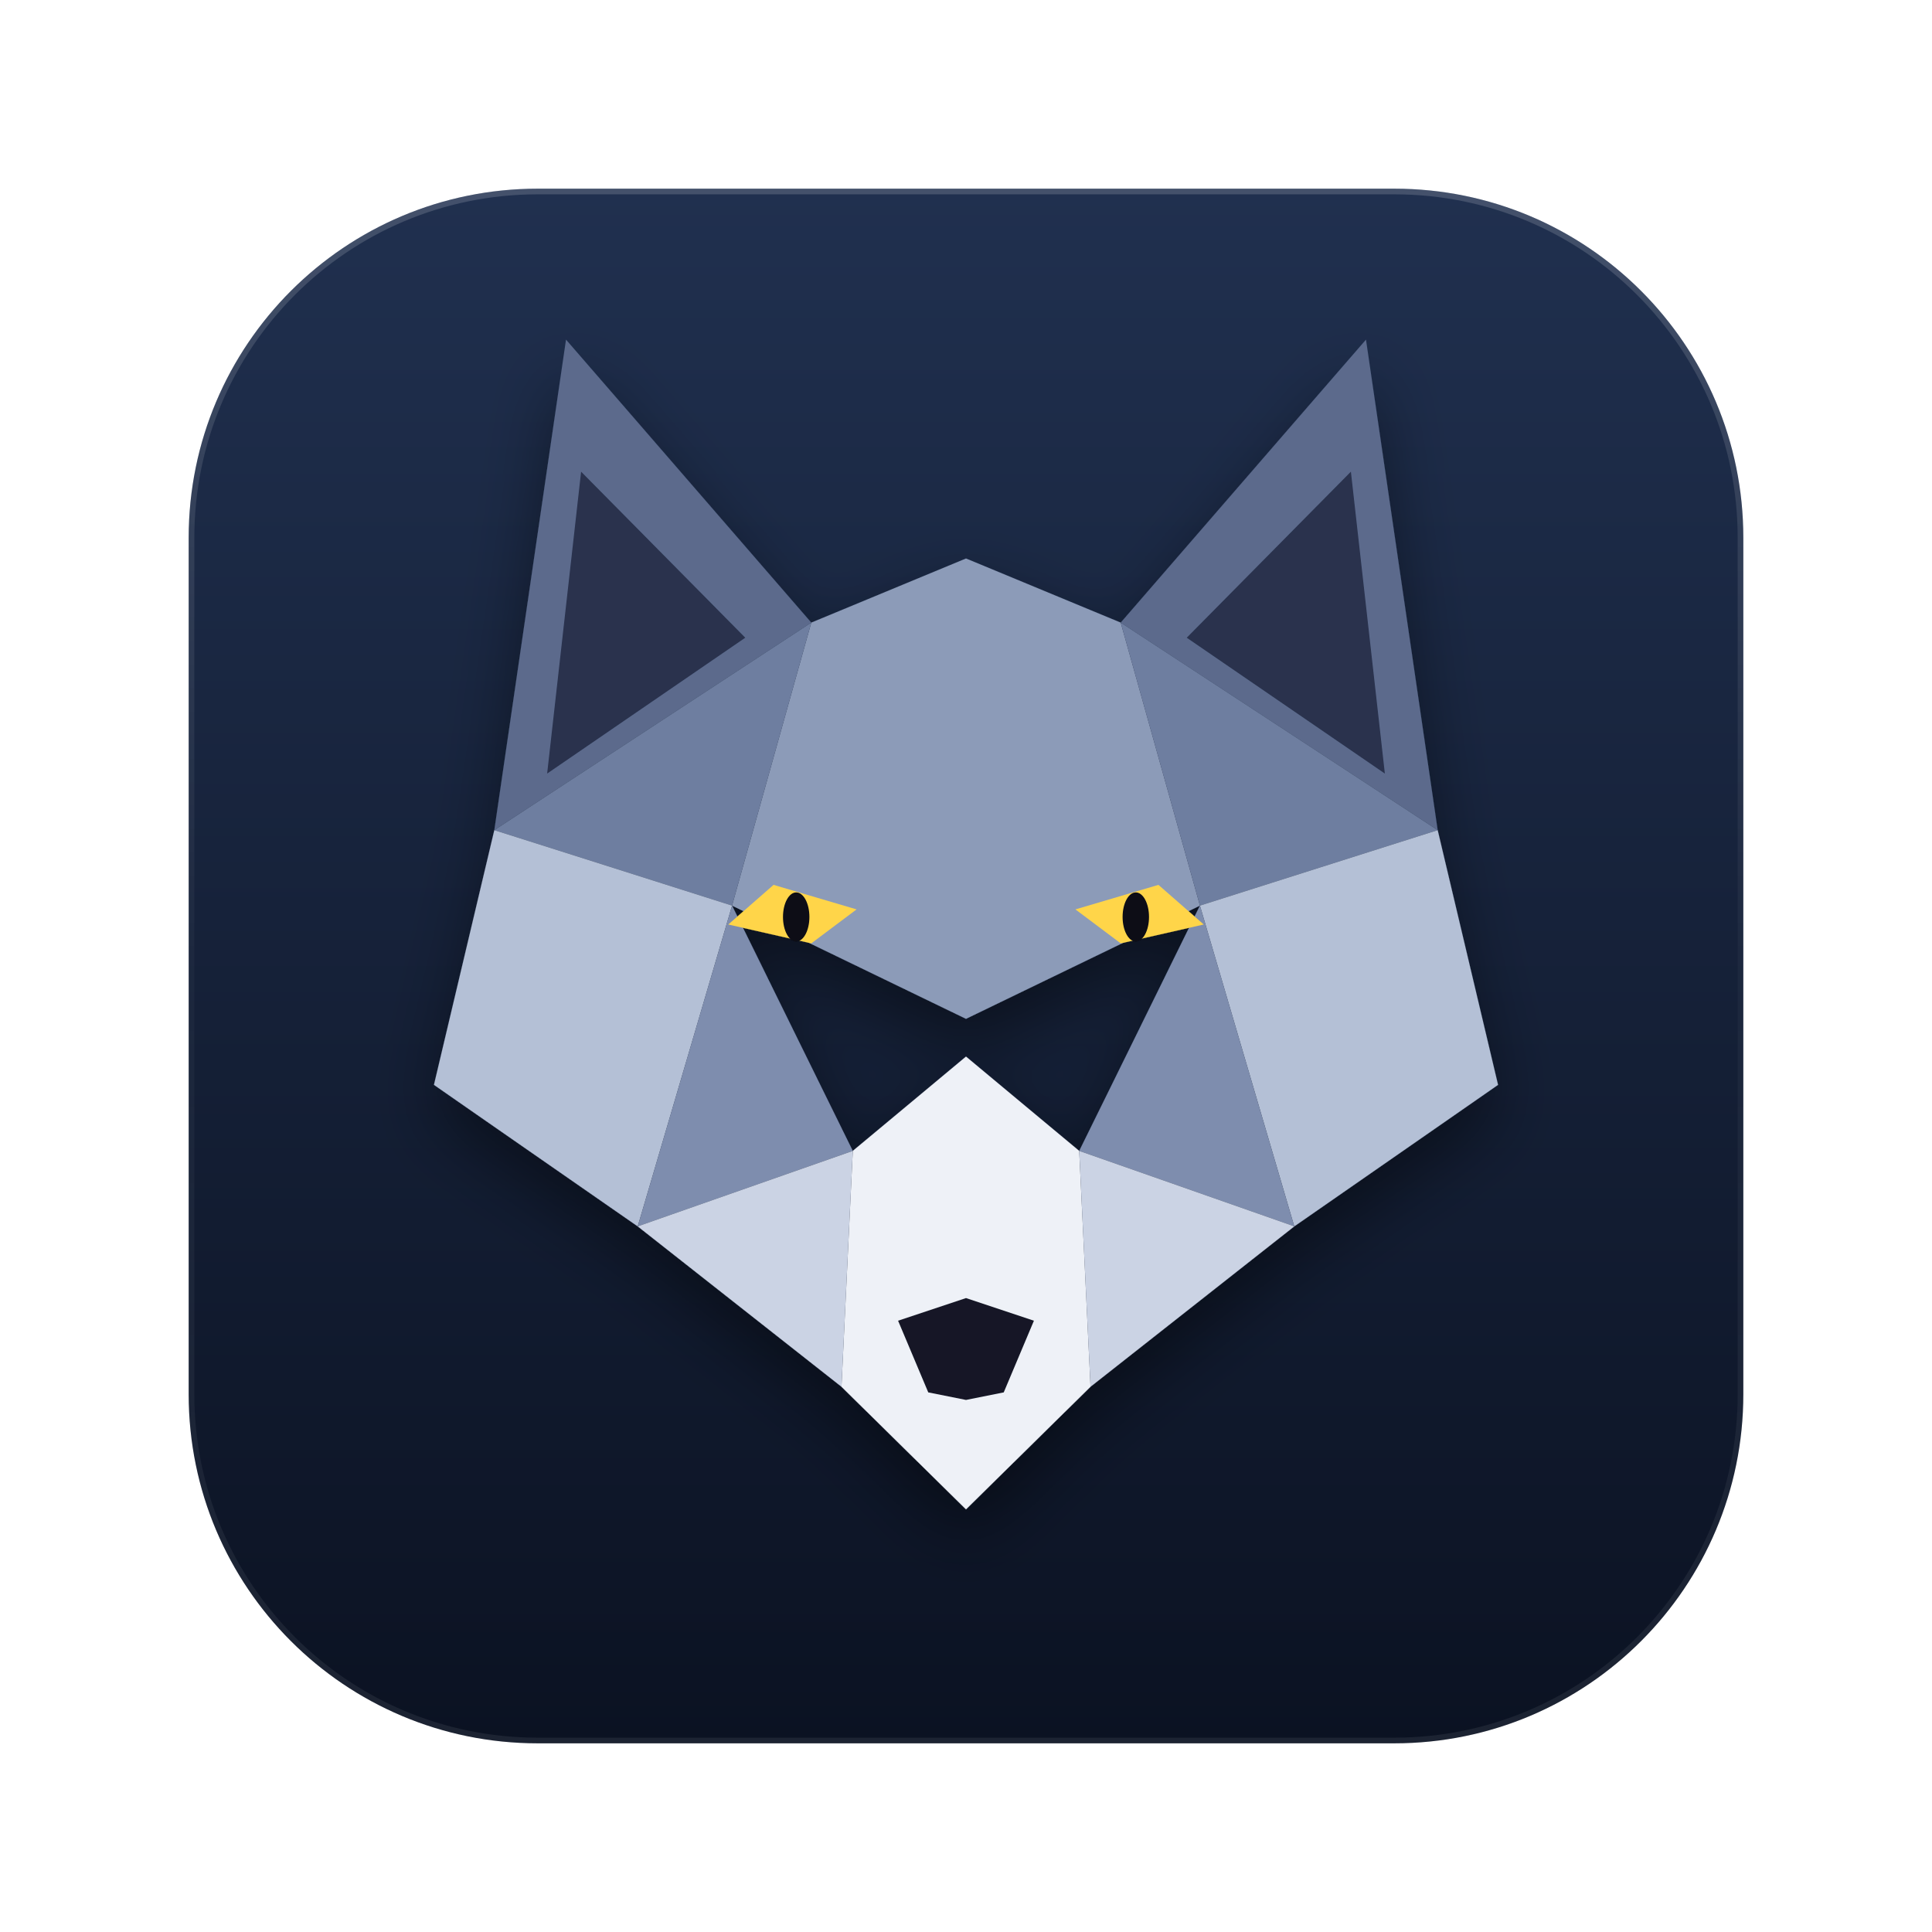
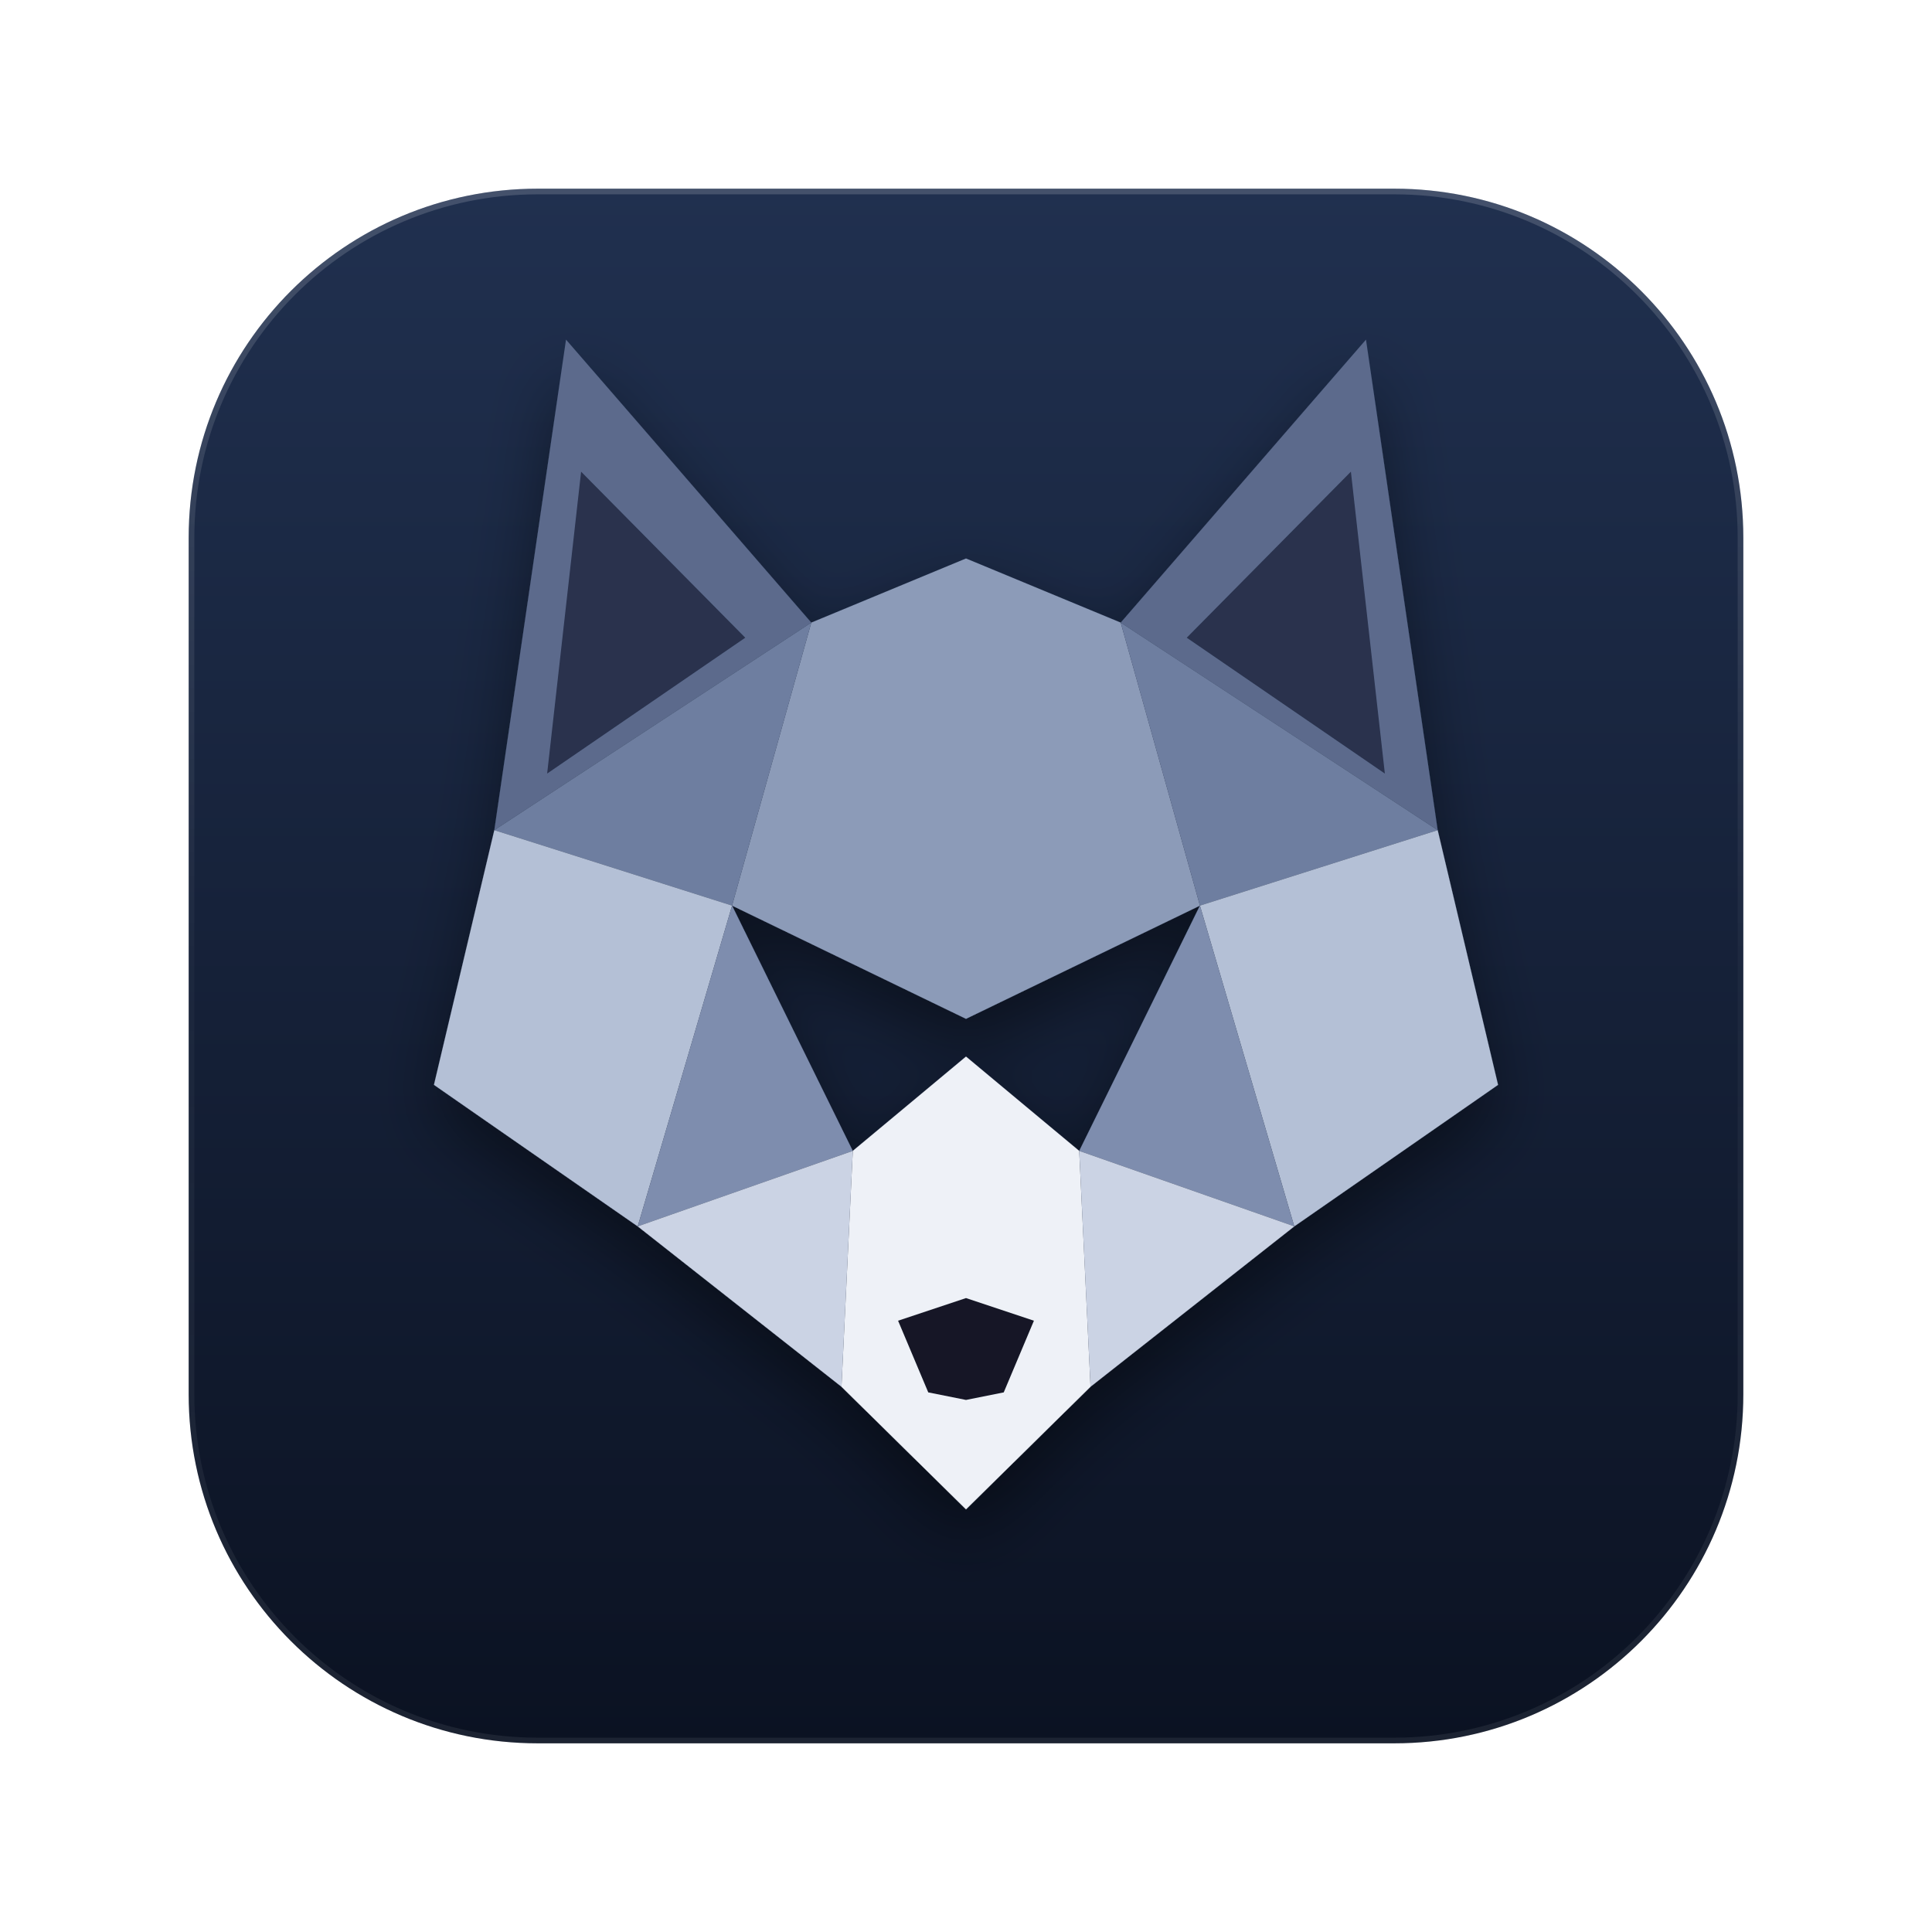
<svg xmlns="http://www.w3.org/2000/svg" width="1024" height="1024" viewBox="0 0 1024 1024">
  <defs>
    <linearGradient id="tile" x1="0" y1="100" x2="0" y2="924" gradientUnits="userSpaceOnUse">
      <stop offset="0" stop-color="#20304F" />
      <stop offset="1" stop-color="#0B1222" />
    </linearGradient>
    <linearGradient id="edge" x1="0" y1="100" x2="0" y2="924" gradientUnits="userSpaceOnUse">
      <stop offset="0" stop-color="#FFFFFF" stop-opacity="0.16" />
      <stop offset="0.5" stop-color="#FFFFFF" stop-opacity="0.03" />
      <stop offset="1" stop-color="#FFFFFF" stop-opacity="0.07" />
    </linearGradient>
    <filter id="drop" x="-30%" y="-30%" width="160%" height="170%">
      <feGaussianBlur in="SourceAlpha" stdDeviation="18" />
      <feOffset dy="16" />
      <feComponentTransfer>
        <feFuncA type="linear" slope="0.45" />
      </feComponentTransfer>
      <feMerge>
        <feMergeNode />
        <feMergeNode in="SourceGraphic" />
      </feMerge>
    </filter>
  </defs>
  <rect x="100" y="100" width="824" height="824" rx="185" fill="url(#tile)" />
  <rect x="101.5" y="101.5" width="821" height="821" rx="183.5" fill="none" stroke="url(#edge)" stroke-width="3" />
  <g filter="url(#drop)" stroke-linejoin="round">
    <path d="M300 180 L262 440 L430 330 Z" fill="#5B6B8C" />
    <path d="M724 180 L762 440 L594 330 Z" fill="#5B6B8C" />
    <path d="M308 250 L290 410 L395 338 Z" fill="#29314D" />
    <path d="M716 250 L734 410 L629 338 Z" fill="#29314D" />
    <path d="M430 330 L512 296 L512 540 L388 480 Z" fill="#8C9BB8" />
    <path d="M594 330 L512 296 L512 540 L636 480 Z" fill="#8C9BB8" />
    <path d="M262 440 L430 330 L388 480 Z" fill="#6E7EA0" />
    <path d="M762 440 L594 330 L636 480 Z" fill="#6E7EA0" />
    <path d="M262 440 L388 480 L338 650 L230 575 Z" fill="#B4C0D6" />
    <path d="M762 440 L636 480 L686 650 L794 575 Z" fill="#B4C0D6" />
    <path d="M338 650 L388 480 L452 610 Z" fill="#7E8DAE" />
    <path d="M686 650 L636 480 L572 610 Z" fill="#7E8DAE" />
    <path d="M452 610 L512 560 L512 800 L446 735 Z" fill="#EEF1F7" />
    <path d="M572 610 L512 560 L512 800 L578 735 Z" fill="#EEF1F7" />
    <path d="M338 650 L452 610 L446 735 Z" fill="#CBD3E4" />
    <path d="M686 650 L572 610 L578 735 Z" fill="#CBD3E4" />
    <path d="M476 700 L512 688 L512 742 L492 738 Z" fill="#151926" />
    <path d="M548 700 L512 688 L512 742 L532 738 Z" fill="#151926" />
-     <path d="M386 490 L410 469 L454 482 L430 500 Z" fill="#FFD54A" />
-     <path d="M638 490 L614 469 L570 482 L594 500 Z" fill="#FFD54A" />
-     <ellipse cx="422" cy="486" rx="7" ry="13" fill="#0B0B12" />
-     <ellipse cx="602" cy="486" rx="7" ry="13" fill="#0B0B12" />
  </g>
</svg>
